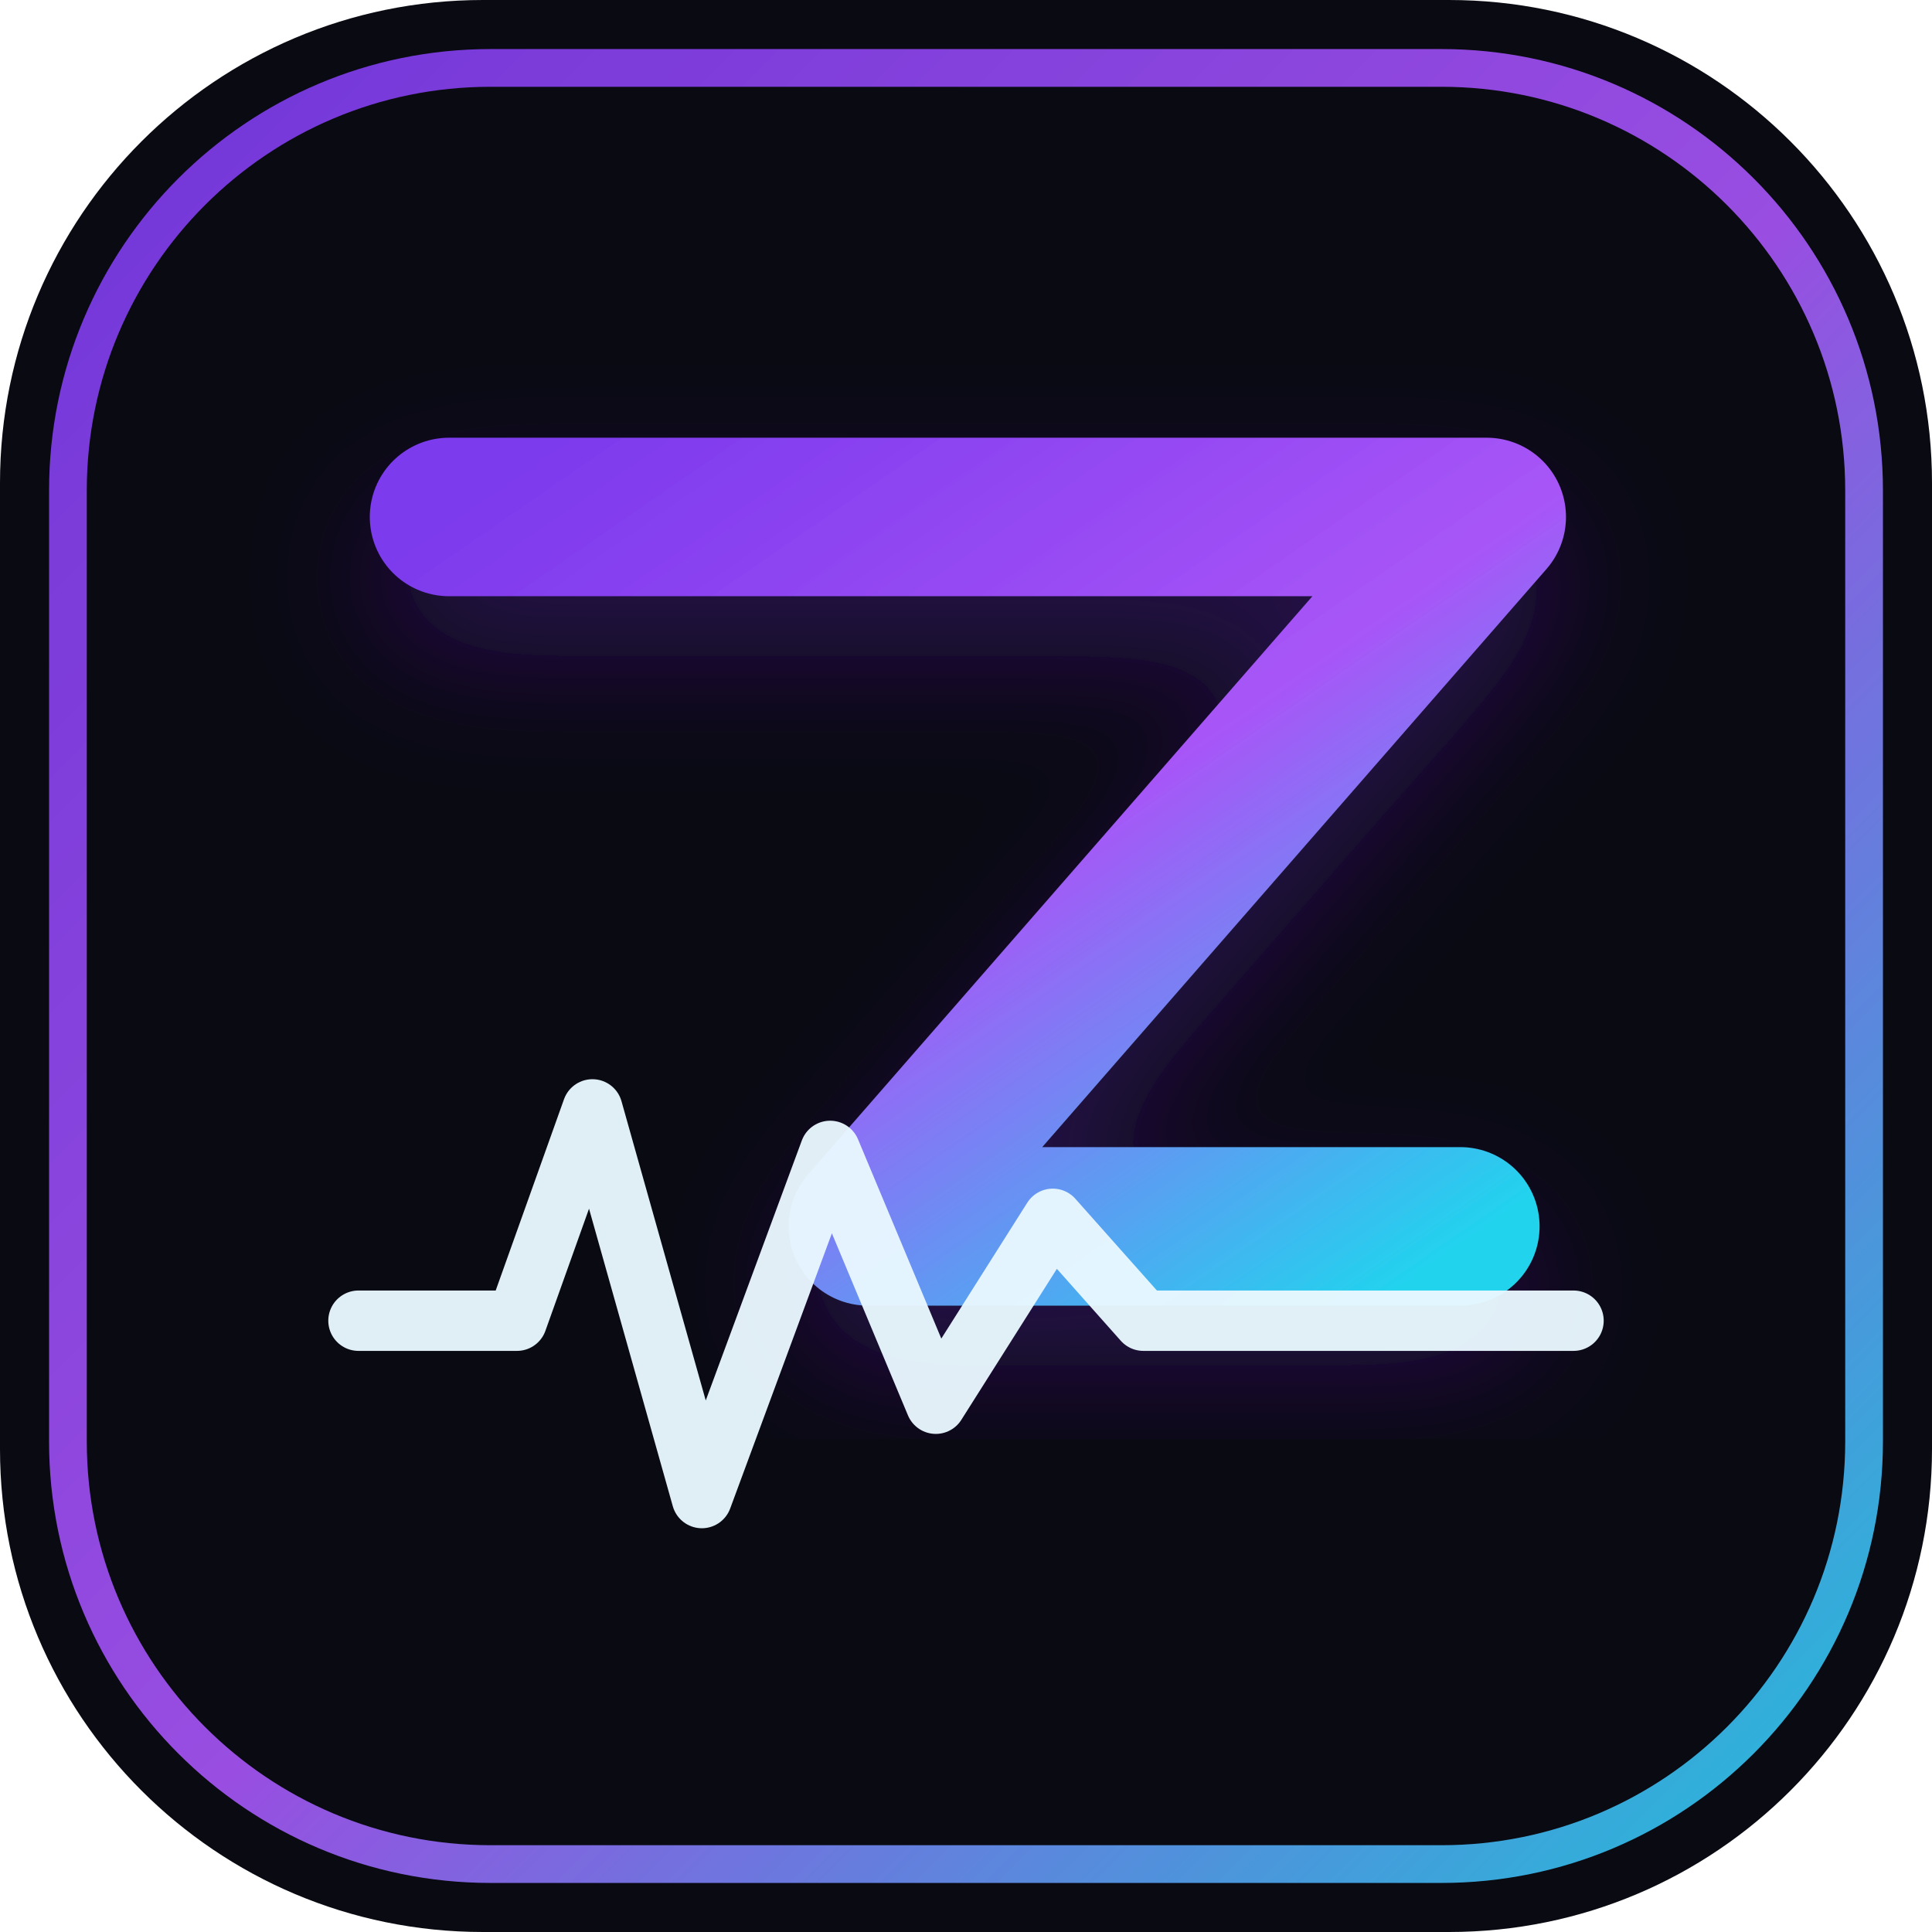
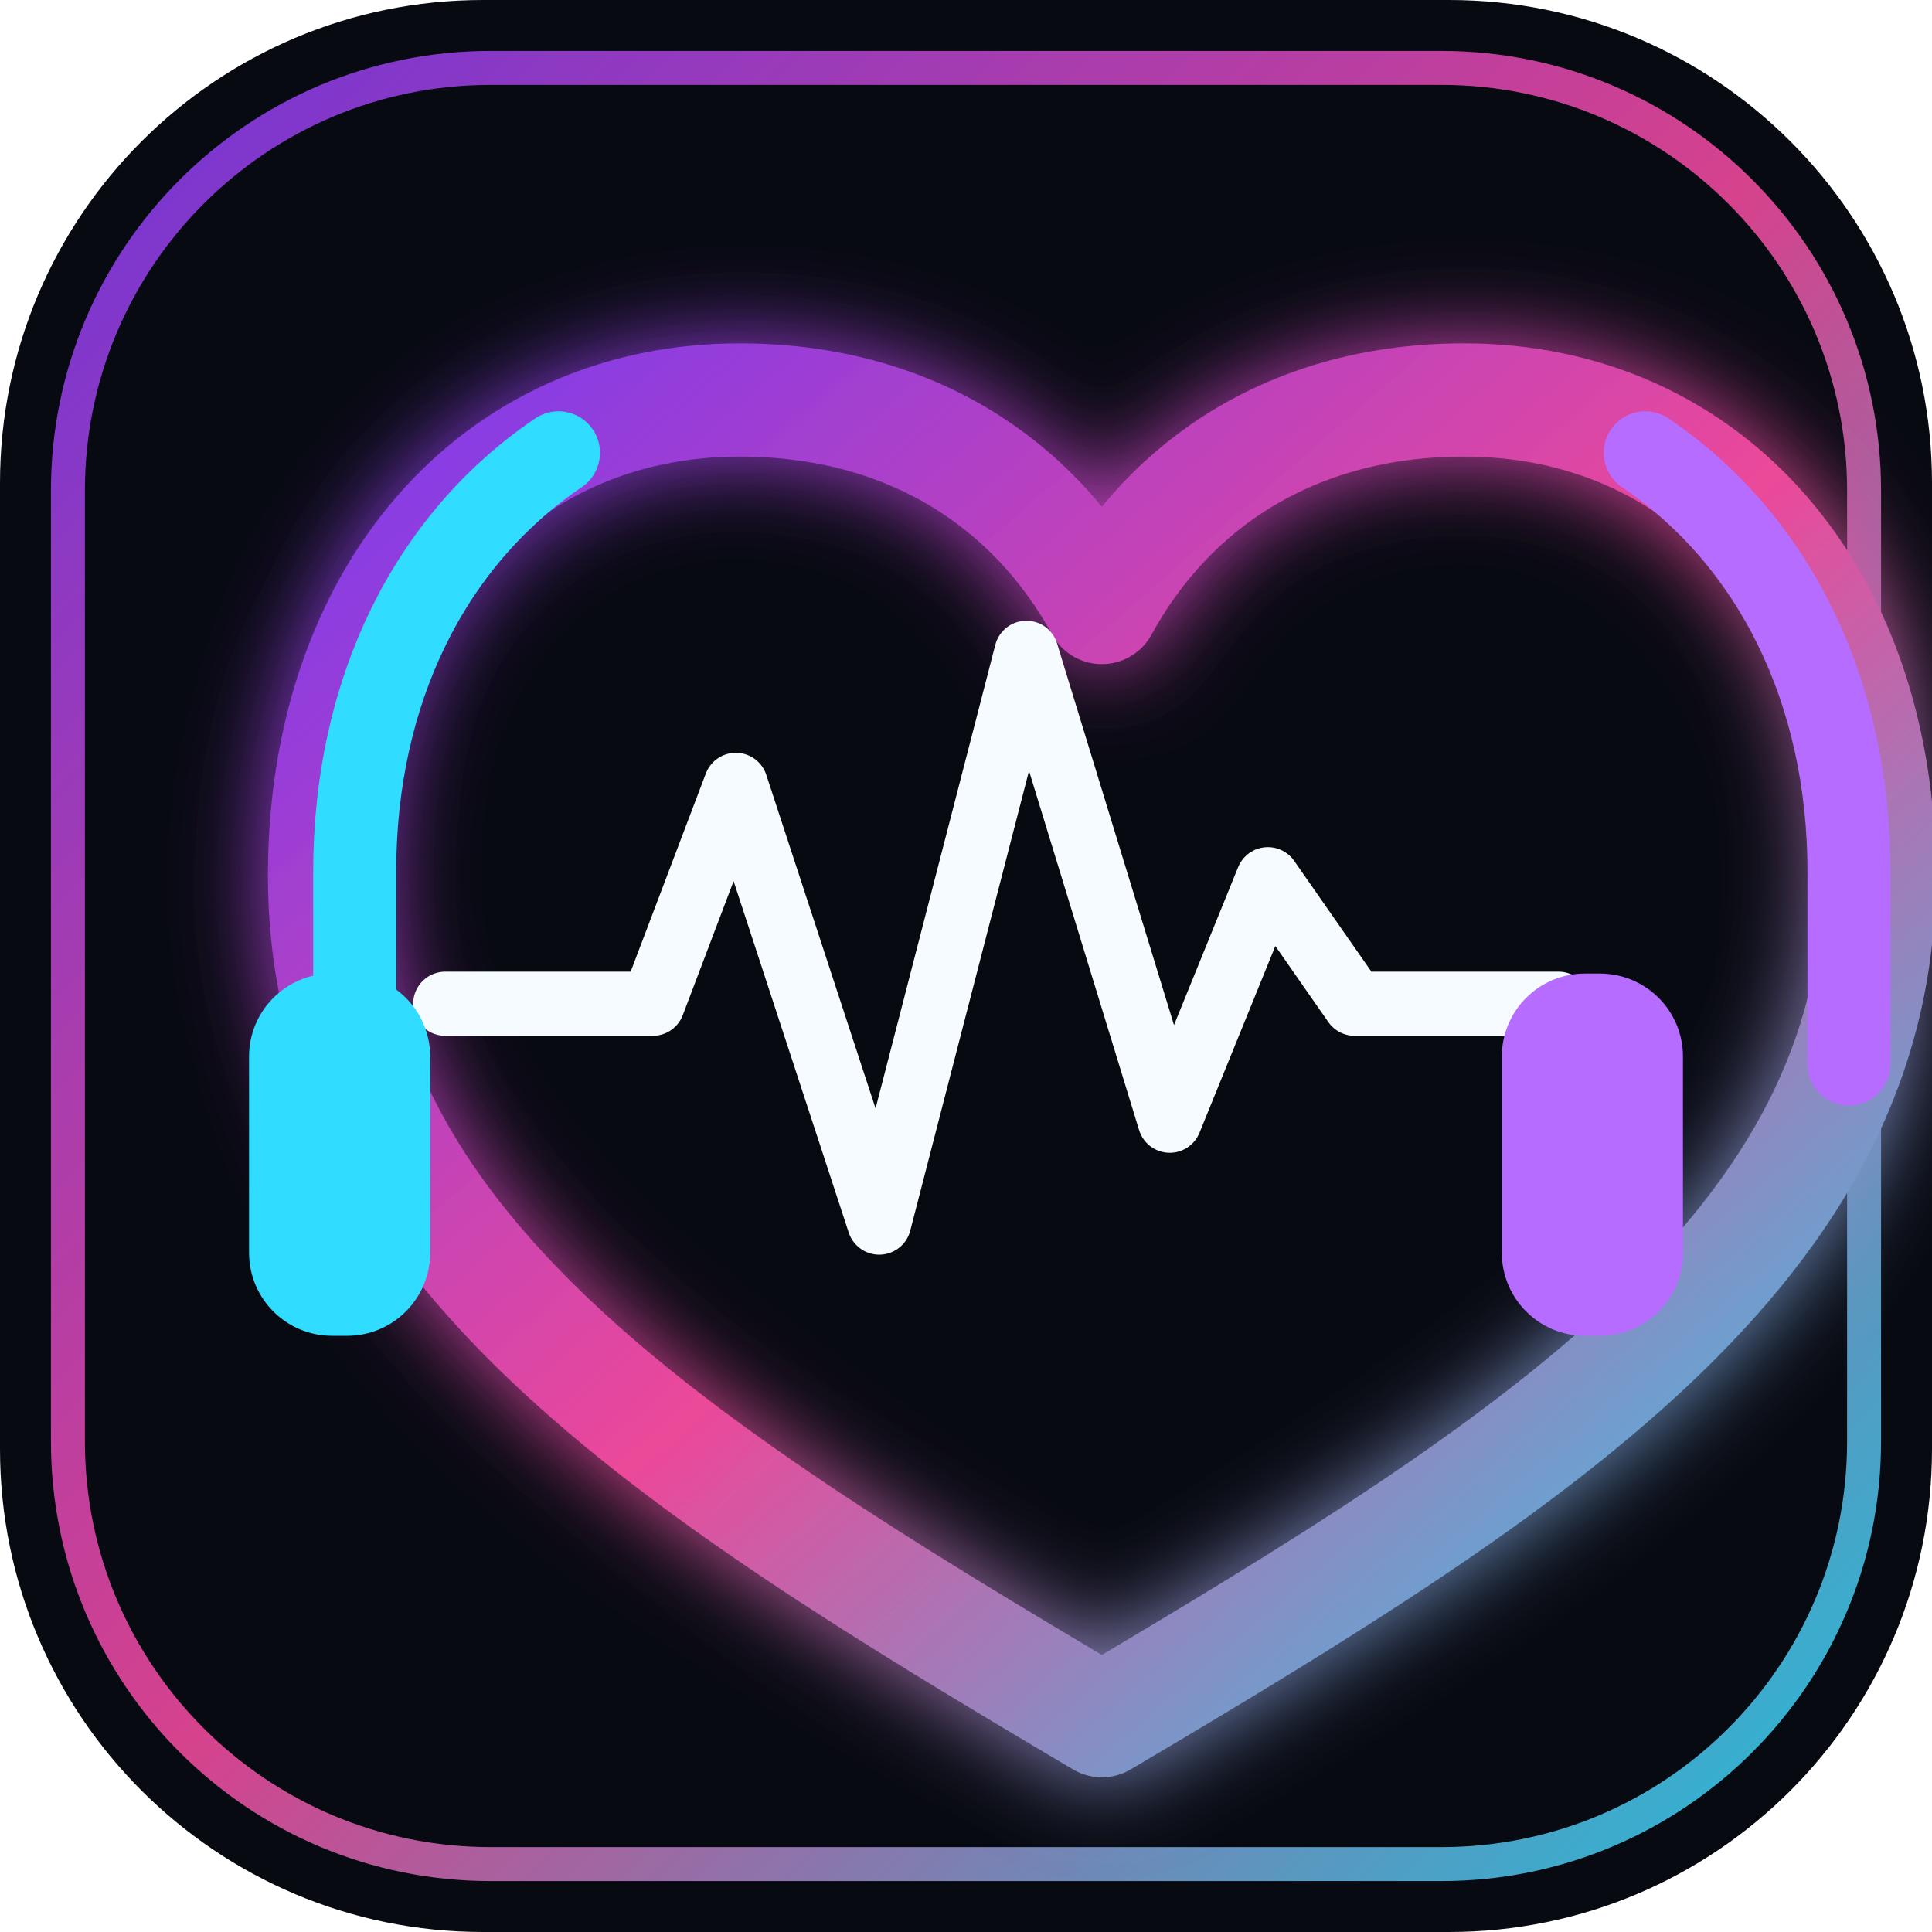
- <svg xmlns="http://www.w3.org/2000/svg" viewBox="0 0 512 512" role="img" aria-label="ZNAKOMY">
+ <svg xmlns="http://www.w3.org/2000/svg" viewBox="0 0 512 512" role="img" aria-label="ZNAKOMY music community">
  <defs>
    <linearGradient id="g" x1="0" y1="0" x2="1" y2="1">
      <stop offset="0" stop-color="#7c3aed" />
-       <stop offset="0.52" stop-color="#a855f7" />
+       <stop offset=".5" stop-color="#ec4899" />
      <stop offset="1" stop-color="#22d3ee" />
    </linearGradient>
-     <filter id="s" x="-30%" y="-30%" width="160%" height="160%">
-       <feDropShadow dx="0" dy="16" stdDeviation="18" flood-color="#5416a6" flood-opacity=".38" />
+     <filter id="glow" x="-40%" y="-40%" width="180%" height="180%">
+       <feGaussianBlur stdDeviation="12" result="b" />
+       <feMerge>
+         <feMergeNode in="b" />
+         <feMergeNode in="SourceGraphic" />
+       </feMerge>
    </filter>
  </defs>
-   <rect width="512" height="512" rx="128" fill="#090a12" />
-   <rect x="18" y="18" width="476" height="476" rx="112" fill="none" stroke="url(#g)" stroke-width="10" opacity=".9" />
-   <path d="M119 137h275L230 325h157" fill="none" stroke="url(#g)" stroke-width="42" stroke-linecap="round" stroke-linejoin="round" filter="url(#s)" />
-   <path d="M95 350h42l20-56 29 103 34-92 28 67 31-49 24 27h114" fill="none" stroke="#e9f8ff" stroke-width="16" stroke-linecap="round" stroke-linejoin="round" opacity=".96" />
+   <rect width="512" height="512" rx="128" fill="#080a12" />
+   <rect x="18" y="18" width="476" height="476" rx="112" fill="none" stroke="url(#g)" stroke-width="9" opacity=".9" />
+   <path d="M86 232c0-74 45-126 110-126 45 0 78 22 96 55 18-33 51-55 96-55 65 0 110 52 110 126 0 98-91 156-206 224C177 388 86 330 86 232Z" fill="none" stroke="url(#g)" stroke-width="30" stroke-linejoin="round" filter="url(#glow)" />
+   <path d="M118 266h55l22-58 38 116 39-151 38 124 26-64 23 33h54" fill="none" stroke="#f6fbff" stroke-width="17" stroke-linecap="round" stroke-linejoin="round" />
+   <path d="M148 120c-34 23-54 63-54 111v51" fill="none" stroke="#30dcff" stroke-width="22" stroke-linecap="round" />
+   <path d="M436 120c34 23 54 63 54 111v51" fill="none" stroke="#b56cff" stroke-width="22" stroke-linecap="round" />
+   <rect x="66" y="258" width="48" height="96" rx="22" fill="#30dcff" />
+   <rect x="398" y="258" width="48" height="96" rx="22" fill="#b56cff" />
</svg>
